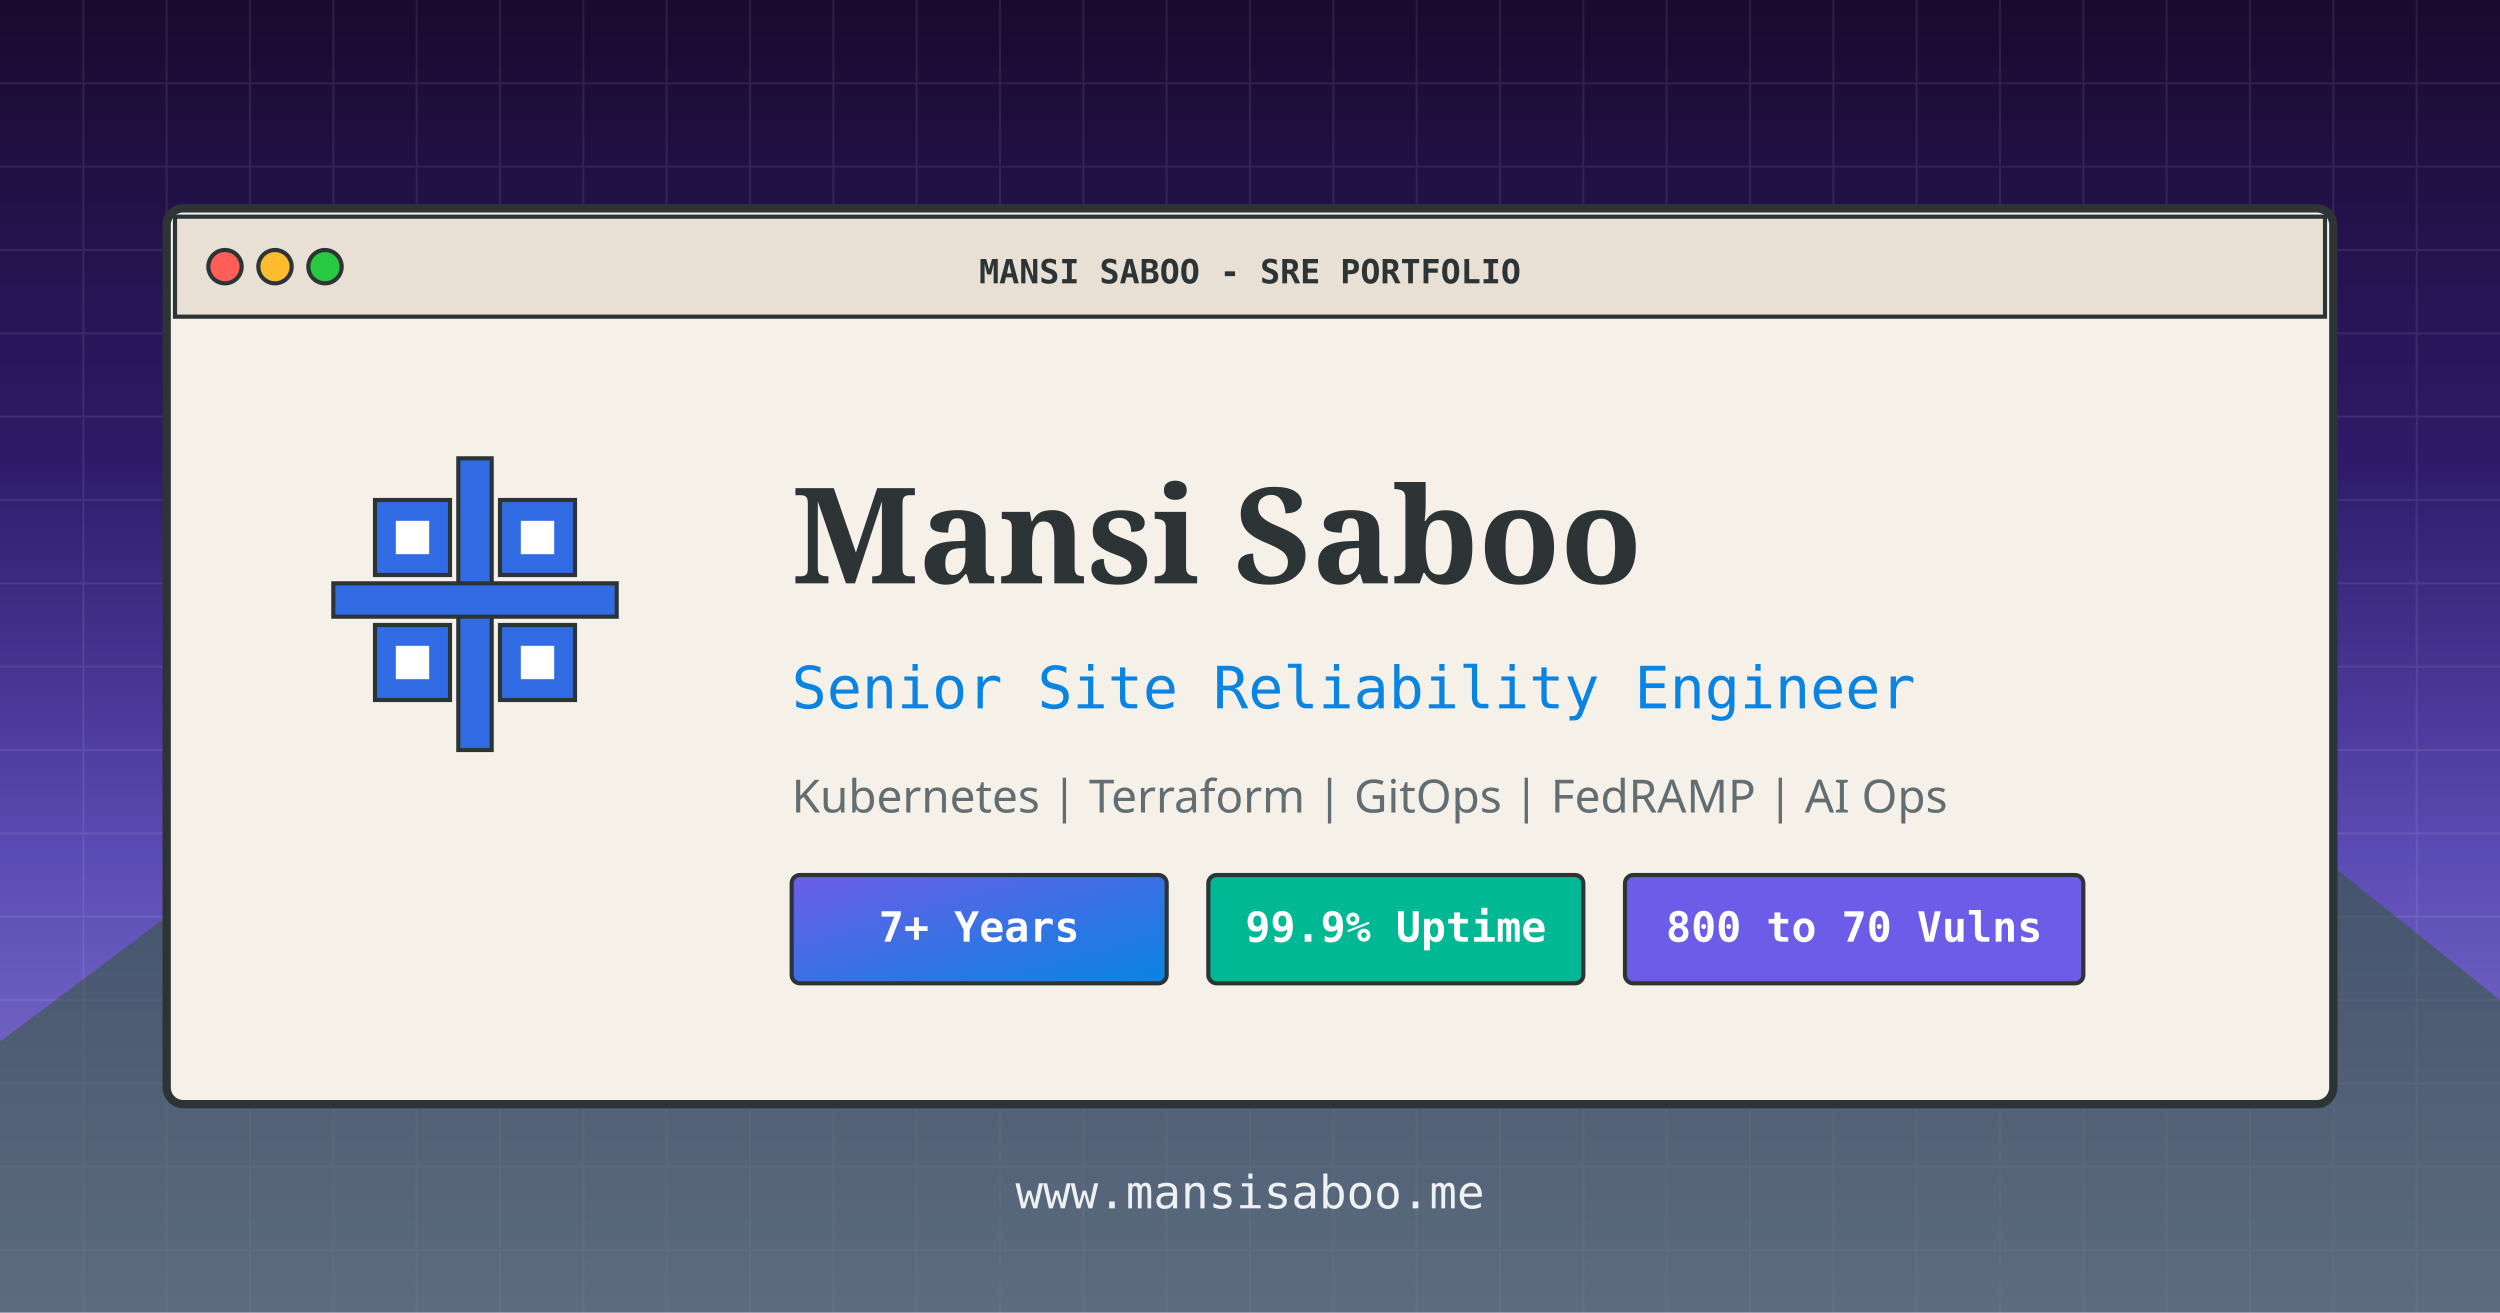
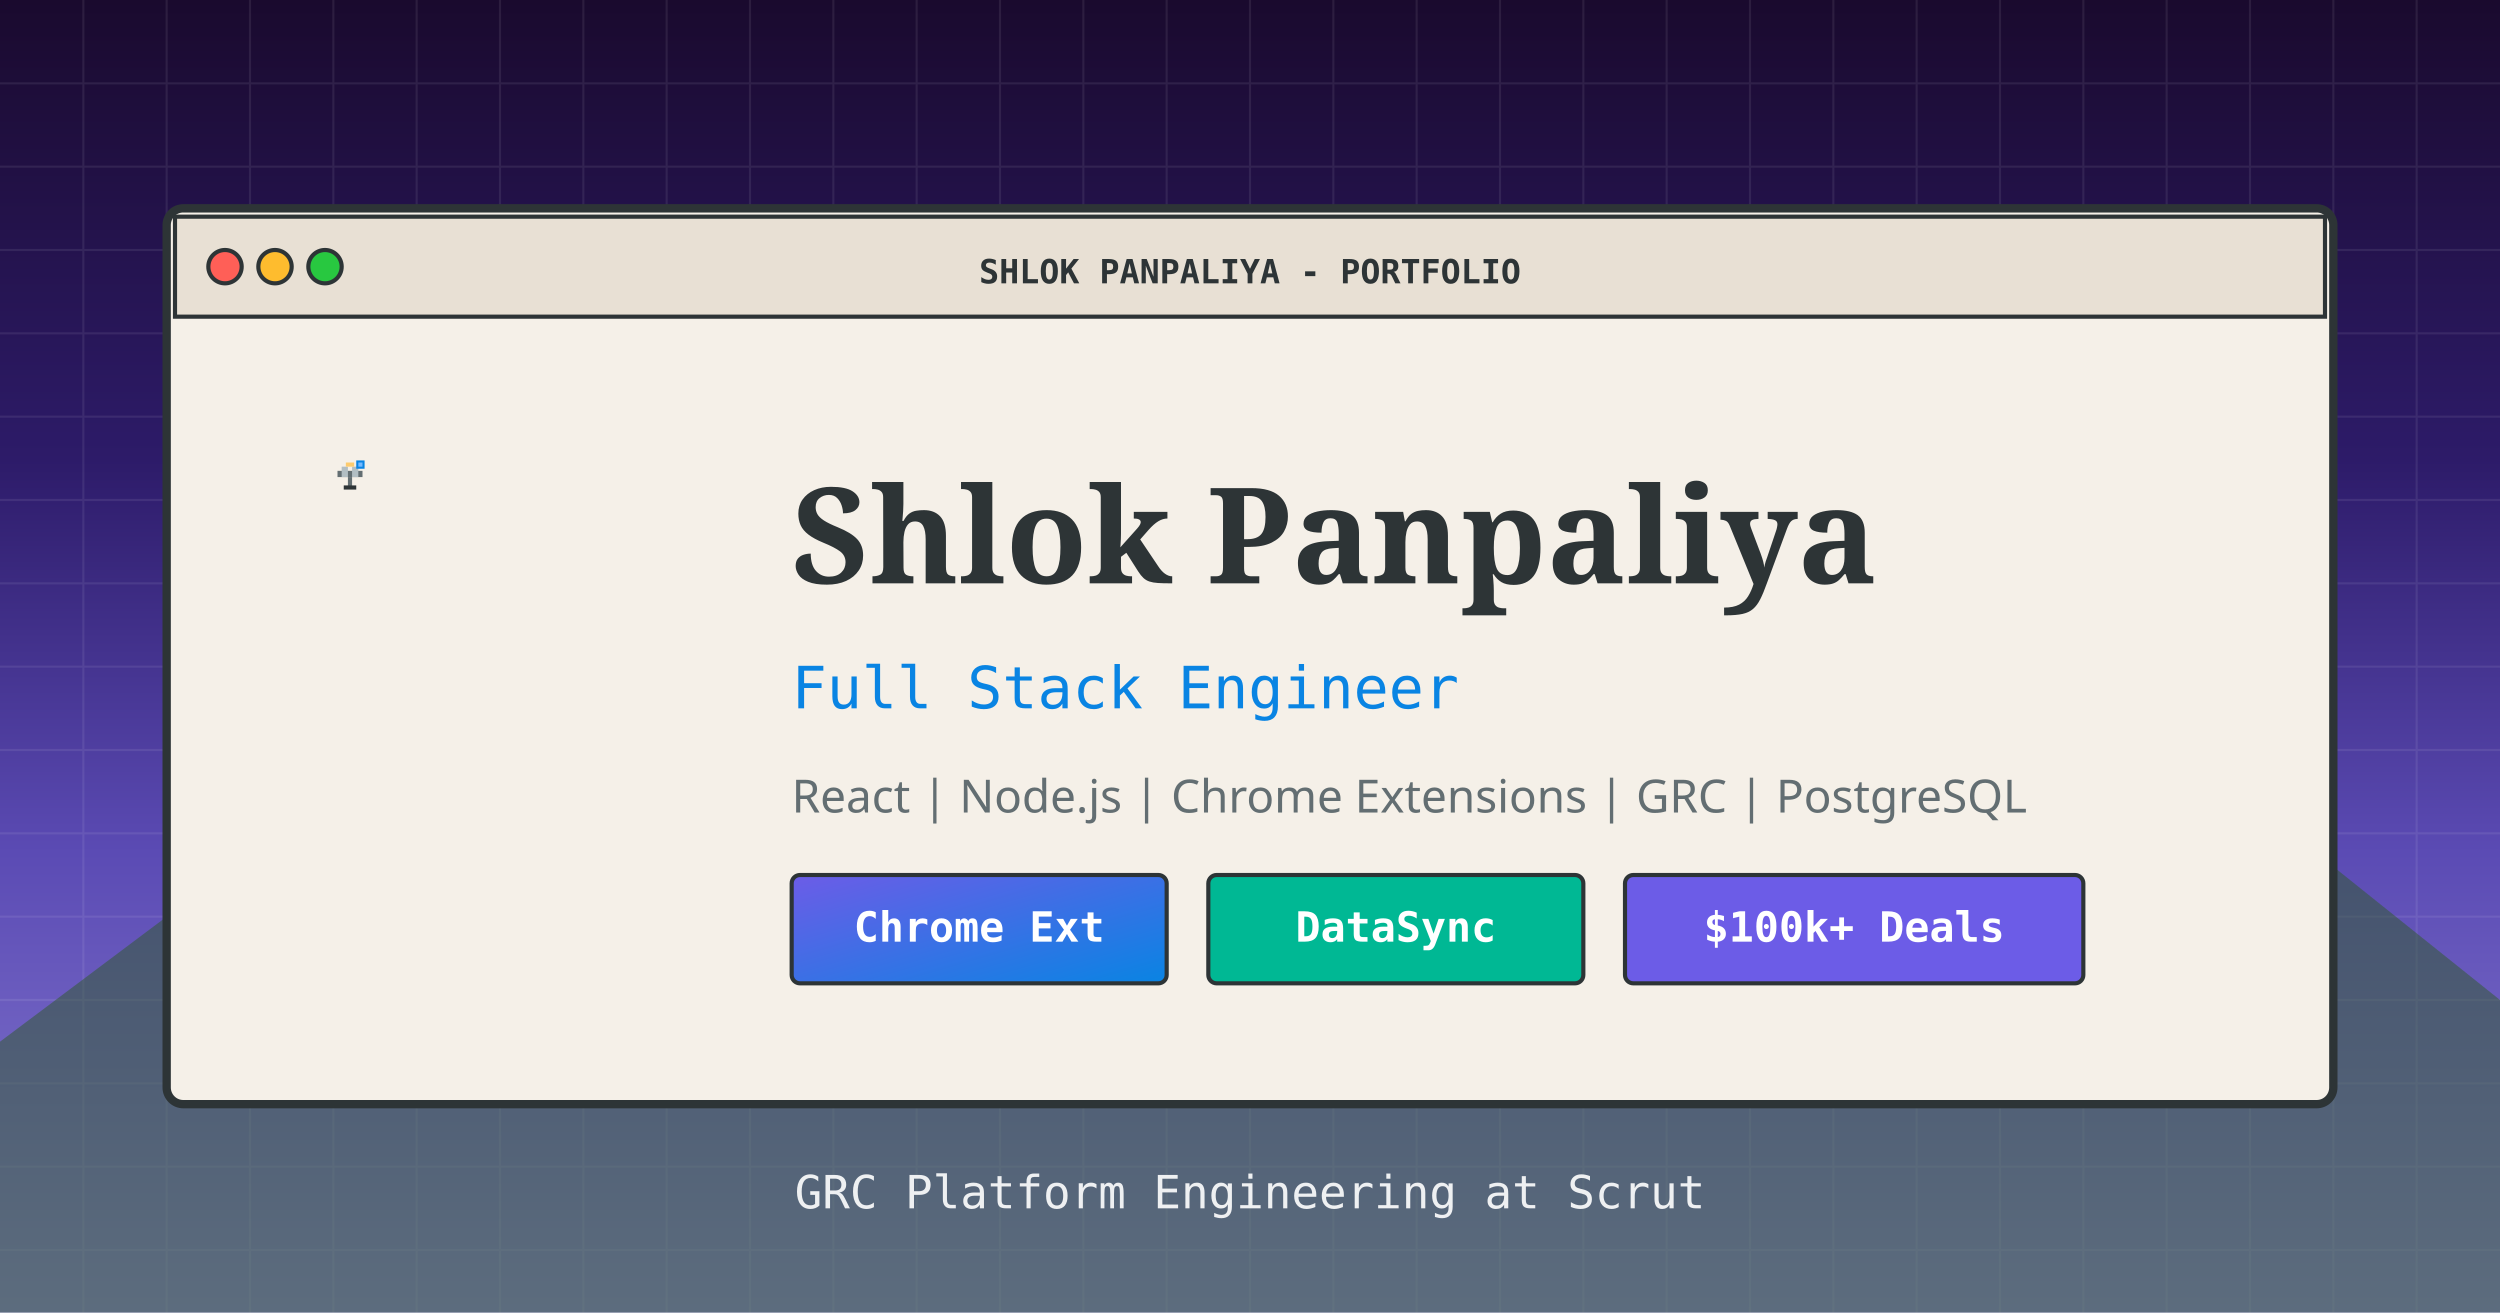
<svg xmlns="http://www.w3.org/2000/svg" width="1200" height="630" viewBox="0 0 1200 630">
  <defs>
    <linearGradient id="sky" x1="0" y1="0" x2="0" y2="1">
      <stop offset="0%" stop-color="#1a0a2e" />
      <stop offset="35%" stop-color="#2d1b69" />
      <stop offset="65%" stop-color="#5b4bb4" />
      <stop offset="100%" stop-color="#8b7fd4" />
    </linearGradient>
    <linearGradient id="accent" x1="0" y1="0" x2="1" y2="1">
      <stop offset="0%" stop-color="#6c5ce7" />
      <stop offset="100%" stop-color="#0984e3" />
    </linearGradient>
  </defs>
  <rect width="1200" height="630" fill="url(#sky)" />
  <g opacity="0.08">
    <path d="M0 40h1200M0 80h1200M0 120h1200M0 160h1200M0 200h1200M0 240h1200M0 280h1200M0 320h1200M0 360h1200M0 400h1200M0 440h1200M0 480h1200M0 520h1200M0 560h1200M0 600h1200" stroke="#ffffff" stroke-width="1" />
    <path d="M40 0v630M80 0v630M120 0v630M160 0v630M200 0v630M240 0v630M280 0v630M320 0v630M360 0v630M400 0v630M440 0v630M480 0v630M520 0v630M560 0v630M600 0v630M640 0v630M680 0v630M720 0v630M760 0v630M800 0v630M840 0v630M880 0v630M920 0v630M960 0v630M1000 0v630M1040 0v630M1080 0v630M1120 0v630M1160 0v630" stroke="#ffffff" stroke-width="1" />
  </g>
  <polygon points="0,500 200,350 400,480 600,300 800,450 1000,320 1200,480 1200,630 0,630" fill="#2d5a27" opacity="0.5" />
  <rect x="80" y="100" width="1040" height="430" rx="8" fill="#f5f0e8" stroke="#2d3436" stroke-width="4" />
  <rect x="84" y="104" width="1032" height="48" fill="#e8e0d4" stroke="#2d3436" stroke-width="2" />
  <circle cx="108" cy="128" r="8" fill="#ff5f57" stroke="#2d3436" stroke-width="2" />
  <circle cx="132" cy="128" r="8" fill="#febc2e" stroke="#2d3436" stroke-width="2" />
  <circle cx="156" cy="128" r="8" fill="#28c840" stroke="#2d3436" stroke-width="2" />
-   <text x="600" y="136" text-anchor="middle" font-family="monospace" font-size="16" font-weight="bold" fill="#2d3436">MANSI SABOO - SRE PORTFOLIO</text>
+   <text x="600" y="136" text-anchor="middle" font-family="monospace" font-size="16" font-weight="bold" fill="#2d3436">SHLOK PANPALIYA - PORTFOLIO</text>
  <g transform="translate(160, 220)">
-     <rect x="60" y="0" width="16" height="140" fill="#326ce5" stroke="#2d3436" stroke-width="2" />
-     <rect x="0" y="60" width="136" height="16" fill="#326ce5" stroke="#2d3436" stroke-width="2" />
-     <rect x="20" y="20" width="36" height="36" fill="#326ce5" stroke="#2d3436" stroke-width="2" />
-     <rect x="80" y="20" width="36" height="36" fill="#326ce5" stroke="#2d3436" stroke-width="2" />
-     <rect x="20" y="80" width="36" height="36" fill="#326ce5" stroke="#2d3436" stroke-width="2" />
-     <rect x="80" y="80" width="36" height="36" fill="#326ce5" stroke="#2d3436" stroke-width="2" />
-     <rect x="30" y="30" width="16" height="16" fill="#ffffff" />
-     <rect x="90" y="30" width="16" height="16" fill="#ffffff" />
-     <rect x="30" y="90" width="16" height="16" fill="#ffffff" />
-     <rect x="90" y="90" width="16" height="16" fill="#ffffff" />
+     <rect x="2" y="6" width="12" height="3" fill="#636e72" />
+     <rect x="4" y="4" width="3" height="5" fill="#b2bec3" />
+     <rect x="9" y="4" width="3" height="5" fill="#b2bec3" />
+     <rect x="6" y="2" width="4" height="2" fill="#fdcb6e" />
+     <rect x="7" y="9" width="2" height="5" fill="#636e72" />
+     <rect x="5" y="13" width="6" height="2" fill="#2d3436" />
+     <rect x="11" y="1" width="4" height="4" fill="#0984e3" />
+     <rect x="12" y="2" width="2" height="2" fill="#74b9ff" />
  </g>
-   <text x="380" y="280" font-family="Georgia, serif" font-size="64" font-weight="bold" fill="#2d3436">Mansi Saboo</text>
-   <text x="380" y="340" font-family="monospace" font-size="28" fill="#0984e3">Senior Site Reliability Engineer</text>
-   <text x="380" y="390" font-family="sans-serif" font-size="22" fill="#636e72">Kubernetes | Terraform | GitOps | FedRAMP | AI Ops</text>
+   <text x="380" y="280" font-family="Georgia, serif" font-size="64" font-weight="bold" fill="#2d3436">Shlok Panpaliya</text>
+   <text x="380" y="340" font-family="monospace" font-size="28" fill="#0984e3">Full Stack Engineer</text>
+   <text x="380" y="390" font-family="sans-serif" font-size="22" fill="#636e72">React | Node.js | Chrome Extensions | GRC | PostgreSQL</text>
  <rect x="380" y="420" width="180" height="52" rx="4" fill="url(#accent)" stroke="#2d3436" stroke-width="2" />
-   <text x="470" y="452" text-anchor="middle" font-family="monospace" font-size="20" font-weight="bold" fill="#ffffff">7+ Years</text>
+   <text x="470" y="452" text-anchor="middle" font-family="monospace" font-size="20" font-weight="bold" fill="#ffffff">Chrome Ext</text>
  <rect x="580" y="420" width="180" height="52" rx="4" fill="#00b894" stroke="#2d3436" stroke-width="2" />
-   <text x="670" y="452" text-anchor="middle" font-family="monospace" font-size="20" font-weight="bold" fill="#ffffff">99.9% Uptime</text>
+   <text x="670" y="452" text-anchor="middle" font-family="monospace" font-size="20" font-weight="bold" fill="#ffffff">DataSync</text>
  <rect x="780" y="420" width="220" height="52" rx="4" fill="#6c5ce7" stroke="#2d3436" stroke-width="2" />
-   <text x="890" y="452" text-anchor="middle" font-family="monospace" font-size="20" font-weight="bold" fill="#ffffff">800 to 70 Vulns</text>
-   <text x="600" y="580" text-anchor="middle" font-family="monospace" font-size="22" fill="#ffffff" opacity="0.9">www.mansisaboo.me</text>
+   <text x="890" y="452" text-anchor="middle" font-family="monospace" font-size="20" font-weight="bold" fill="#ffffff">$100k+ Deals</text>
+   <text x="600" y="580" text-anchor="middle" font-family="monospace" font-size="22" fill="#ffffff" opacity="0.9">GRC Platform Engineering at Scrut</text>
</svg>
